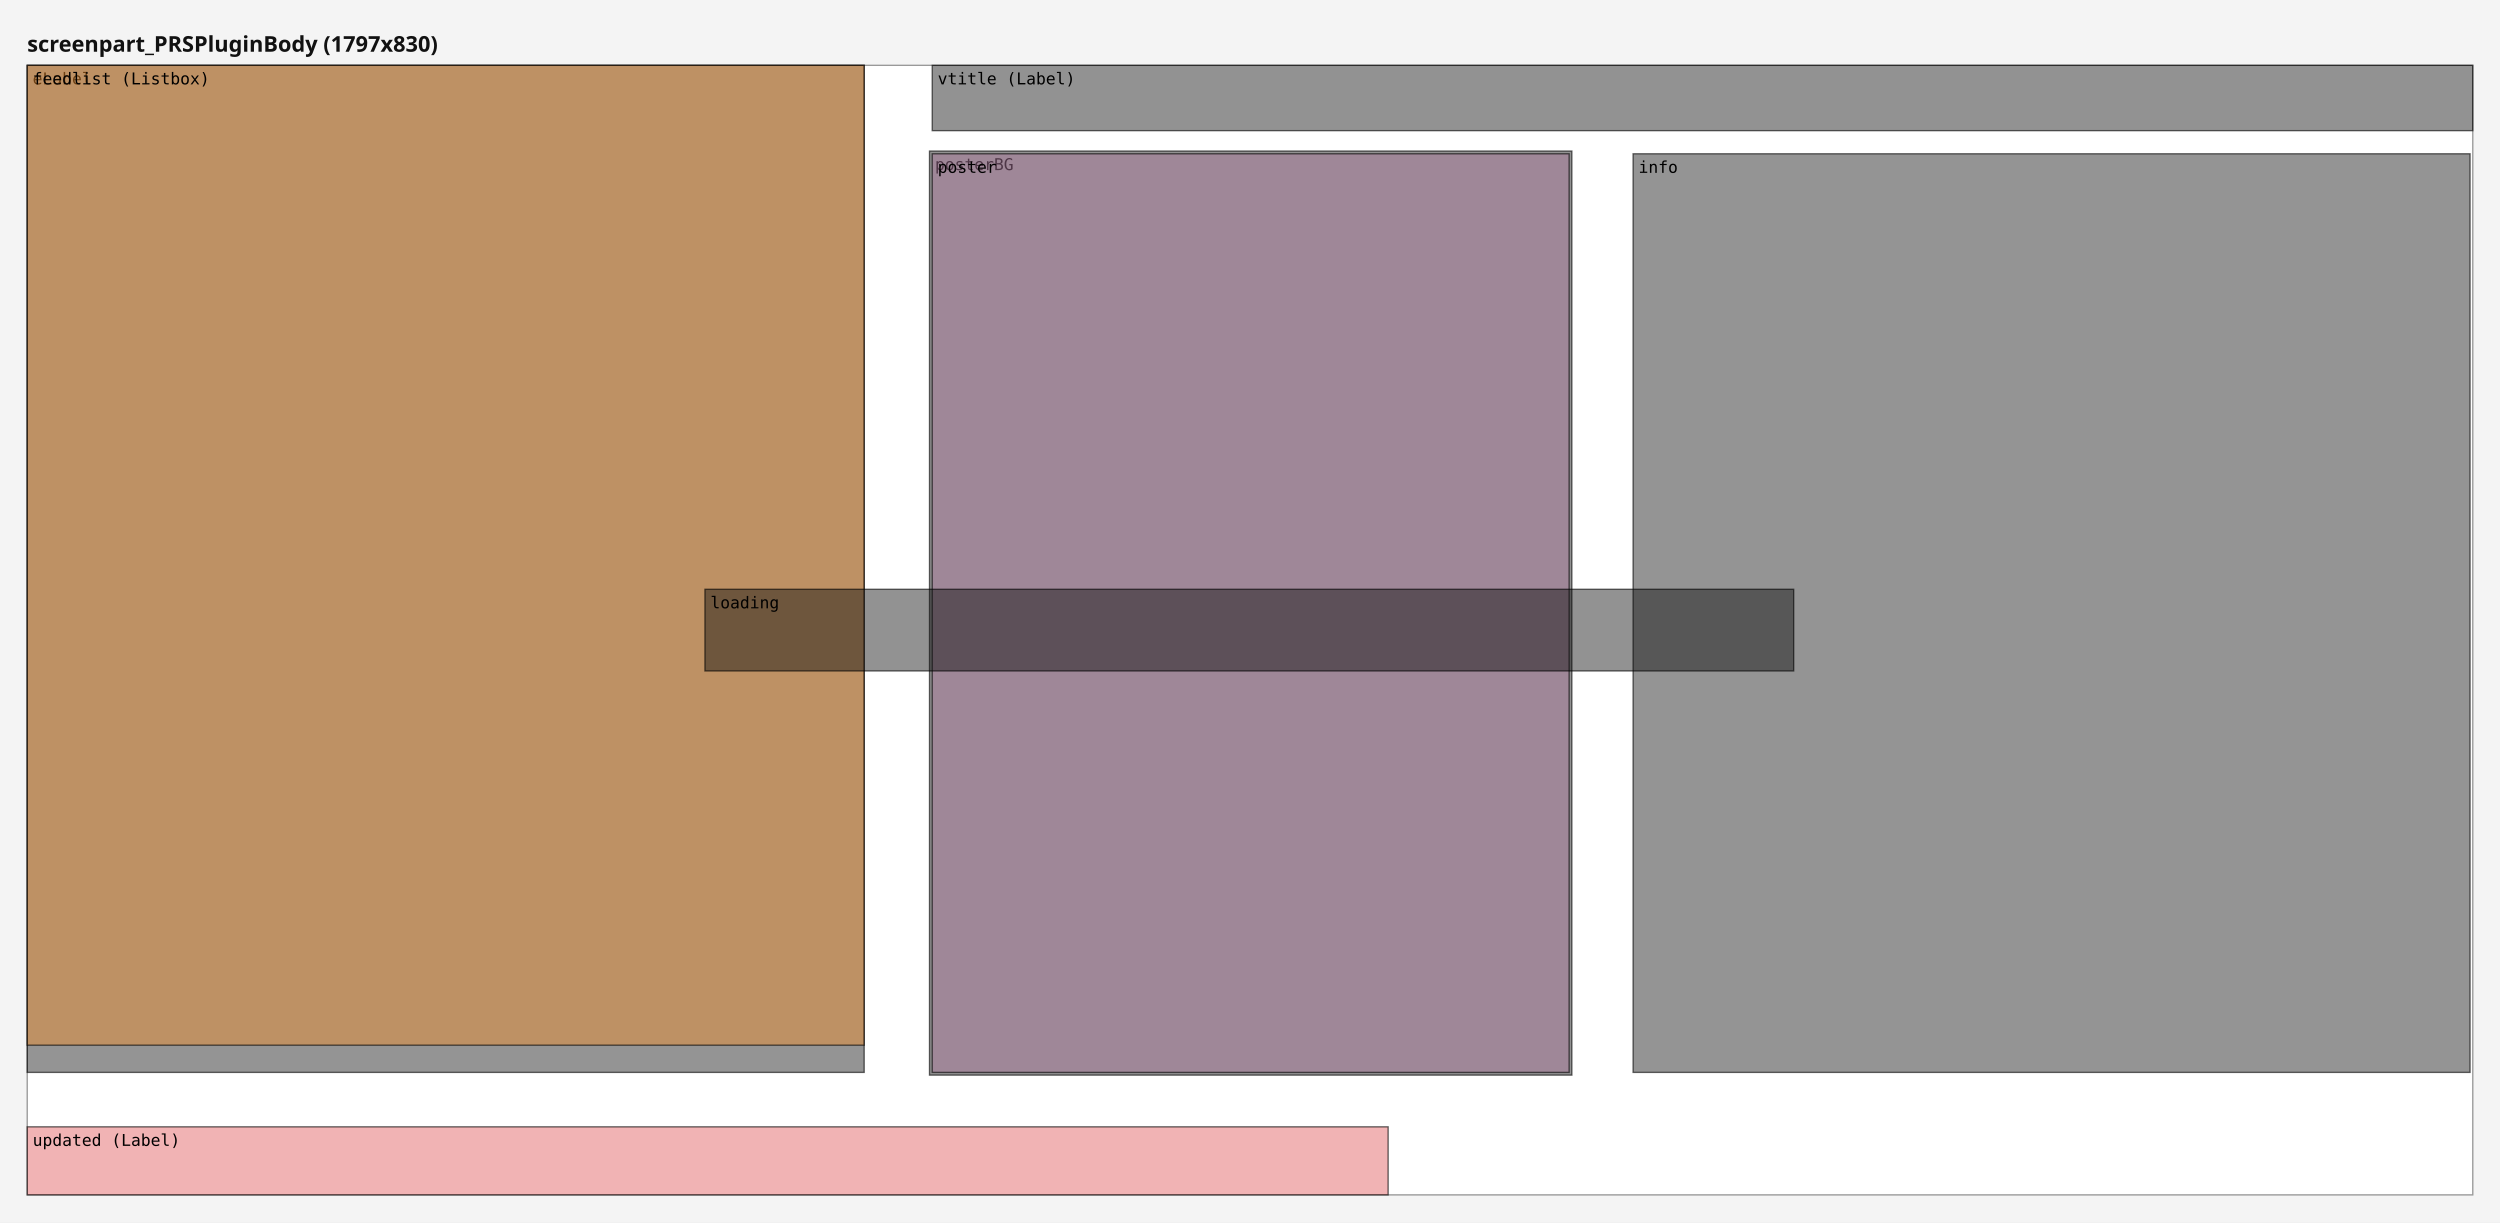
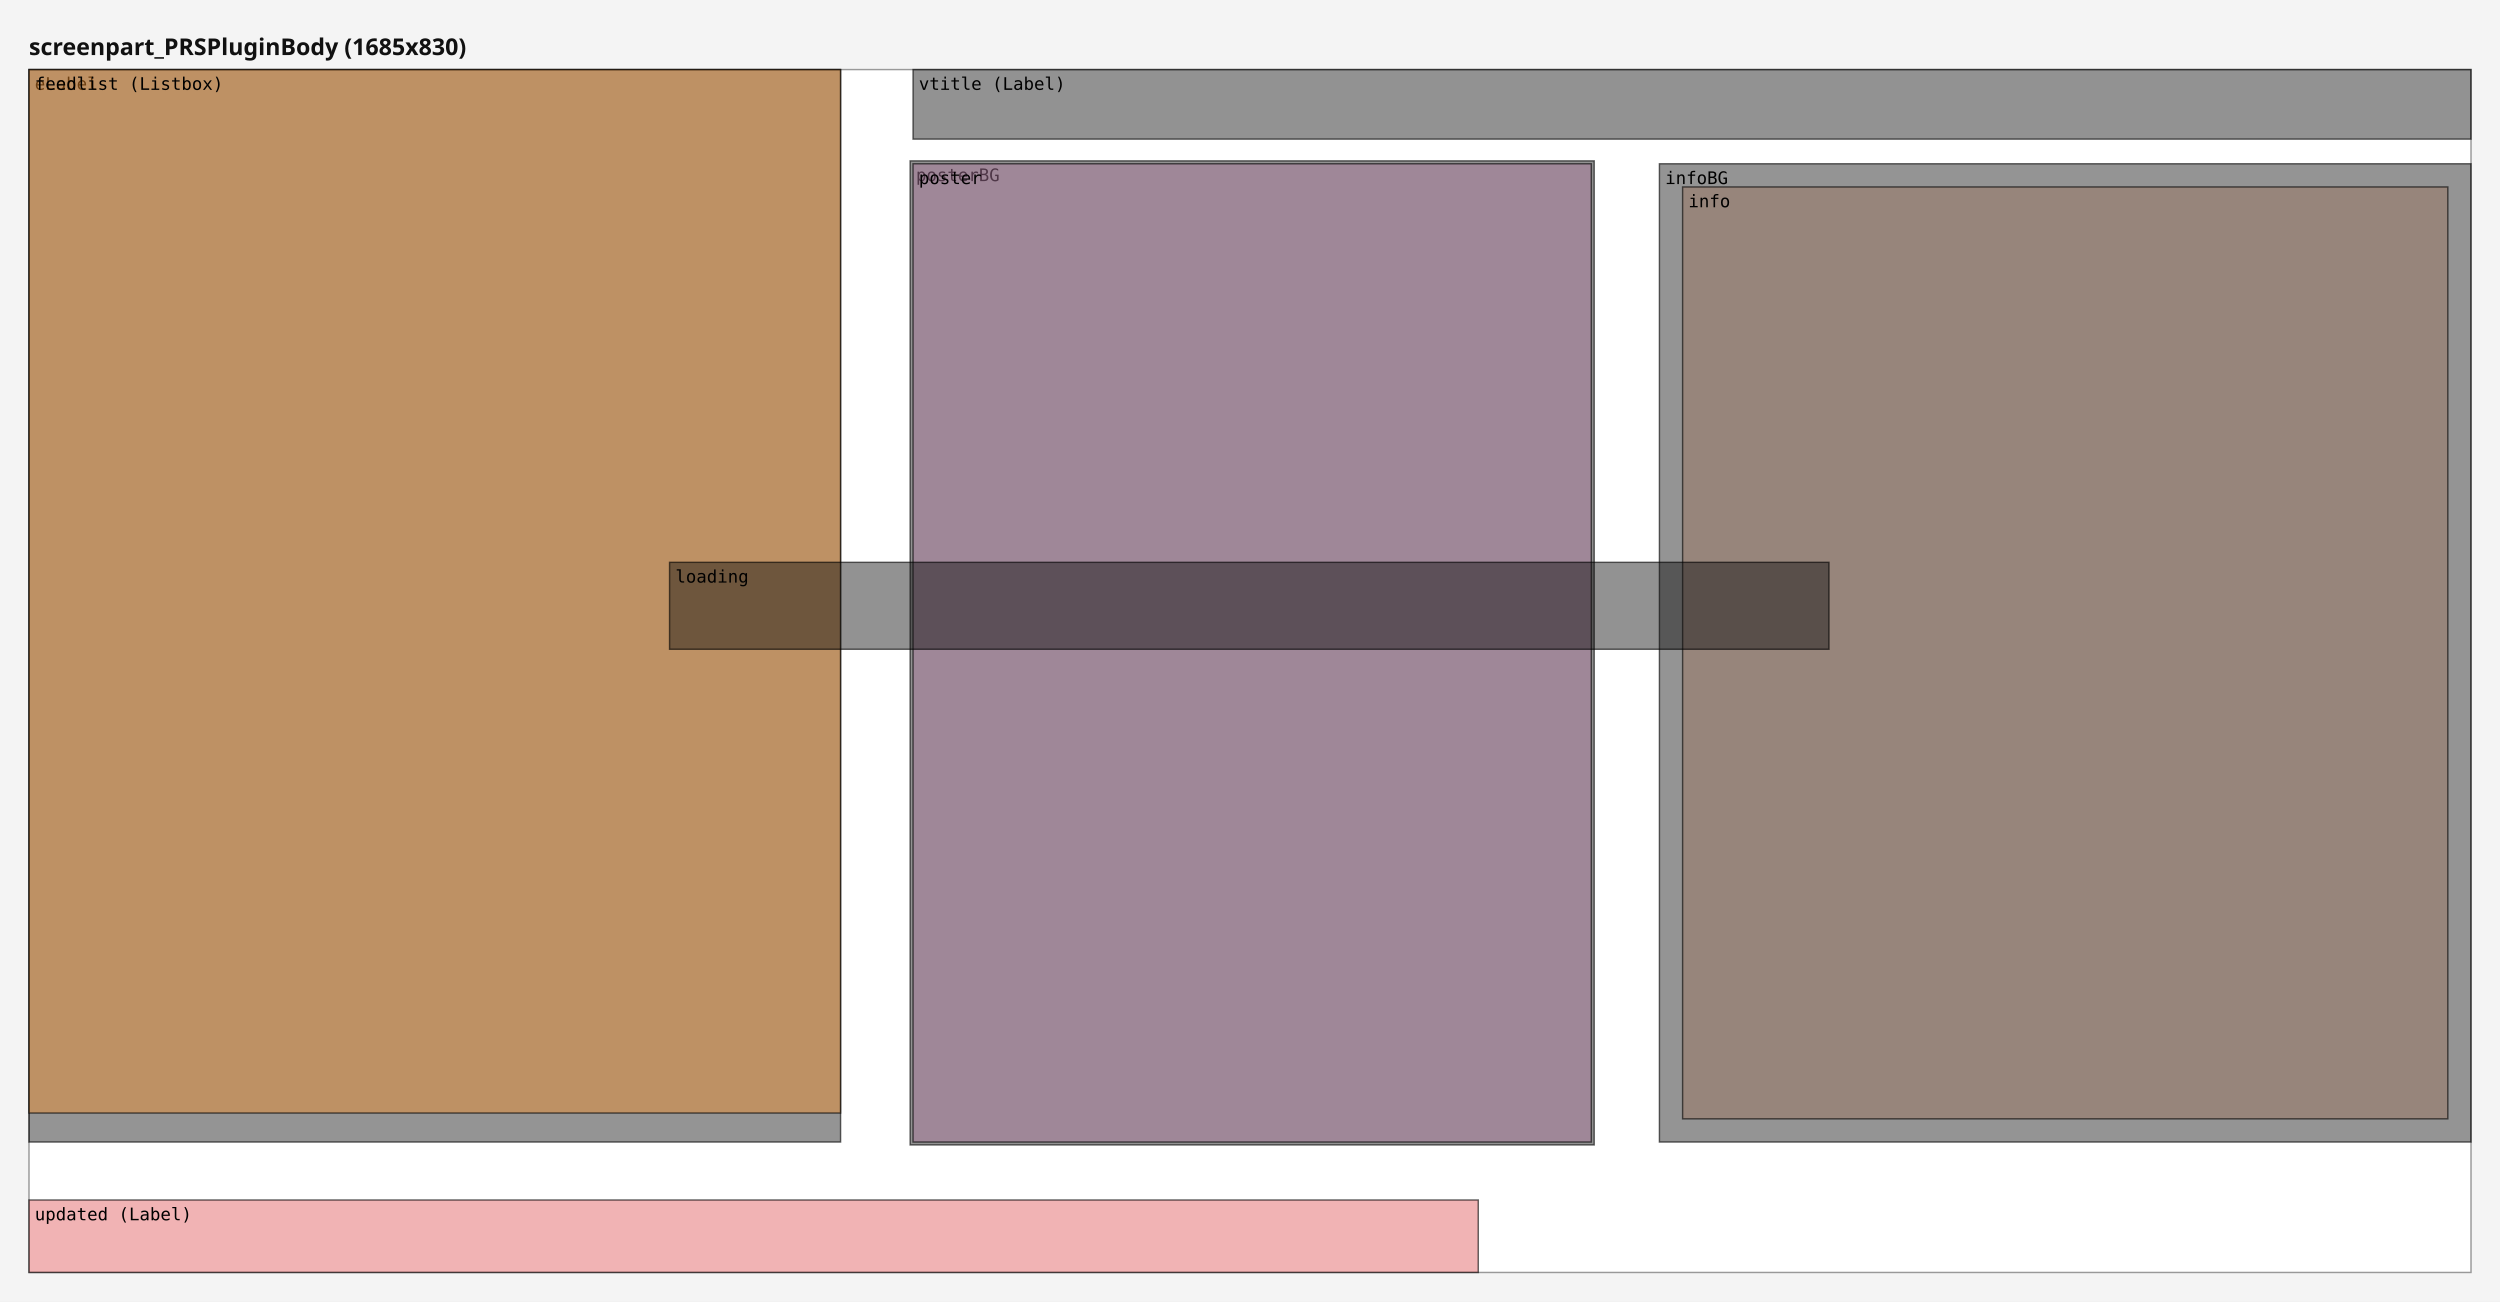
- <svg xmlns="http://www.w3.org/2000/svg" width="1837" height="898" viewBox="0 0 1837 898">
-   <rect x="0" y="0" width="1837" height="898" fill="#f4f4f4" />
-   <text x="20" y="38" font-family="sans-serif" font-size="16" font-weight="bold" fill="#111111">screenpart_PRSPluginBody (1797x830)</text>
+ <svg xmlns="http://www.w3.org/2000/svg" width="1725" height="898" viewBox="0 0 1725 898">
+   <rect x="0" y="0" width="1725" height="898" fill="#f4f4f4" />
+   <text x="20" y="38" font-family="sans-serif" font-size="16" font-weight="bold" fill="#111111">screenpart_PRSPluginBody (1685x830)</text>
  <g data-screen="0" transform="translate(20,48)">
-     <rect x="0" y="0" width="1797" height="830" fill="#ffffff" stroke="#999999" stroke-width="1" />
+     <rect x="0" y="0" width="1685" height="830" fill="#ffffff" stroke="#999999" stroke-width="1" />
    <g>
-       <rect data-ref="0:0" x="0" y="0" width="615" height="740" fill="#121212" fill-opacity="0.45" stroke="#000000" stroke-opacity="0.6" stroke-width="1" />
+       <rect data-ref="0:7" x="1125" y="65" width="560" height="675" fill="#121212" fill-opacity="0.45" stroke="#000000" stroke-opacity="0.6" stroke-width="1" />
+       <text x="1129" y="79" font-family="monospace" font-size="12" fill="#000000">infoBG</text>
+     </g>
+     <g>
+       <rect data-ref="0:0" x="0" y="0" width="560" height="740" fill="#121212" fill-opacity="0.45" stroke="#000000" stroke-opacity="0.6" stroke-width="1" />
      <text x="4" y="14" font-family="monospace" font-size="12" fill="#000000">eLabel</text>
    </g>
    <g>
-       <rect data-ref="0:5" x="663" y="63" width="472" height="679" fill="#0e0e0e" fill-opacity="0.45" stroke="#000000" stroke-opacity="0.6" stroke-width="1" />
-       <text x="667" y="77" font-family="monospace" font-size="12" fill="#000000">posterBG</text>
+       <rect data-ref="0:5" x="608" y="63" width="472" height="679" fill="#0e0e0e" fill-opacity="0.45" stroke="#000000" stroke-opacity="0.6" stroke-width="1" />
+       <text x="612" y="77" font-family="monospace" font-size="12" fill="#000000">posterBG</text>
    </g>
    <g>
-       <rect data-ref="0:1" x="0" y="0" width="615" height="720" fill="#f28e2b" fill-opacity="0.45" stroke="#000000" stroke-opacity="0.6" stroke-width="1" />
+       <rect data-ref="0:1" x="0" y="0" width="560" height="720" fill="#f28e2b" fill-opacity="0.45" stroke="#000000" stroke-opacity="0.6" stroke-width="1" />
      <text x="4" y="14" font-family="monospace" font-size="12" fill="#000000">feedlist (Listbox)</text>
    </g>
    <g>
      <rect data-ref="0:2" x="0" y="780" width="1000" height="50" fill="#e15759" fill-opacity="0.45" stroke="#000000" stroke-opacity="0.6" stroke-width="1" />
      <text x="4" y="794" font-family="monospace" font-size="12" fill="#000000">updated (Label)</text>
    </g>
    <g>
-       <rect data-ref="0:4" x="665" y="0" width="1132" height="48" fill="#0e0e0e" fill-opacity="0.45" stroke="#000000" stroke-opacity="0.6" stroke-width="1" />
-       <text x="669" y="14" font-family="monospace" font-size="12" fill="#000000">vtitle (Label)</text>
+       <rect data-ref="0:4" x="610" y="0" width="1075" height="48" fill="#0e0e0e" fill-opacity="0.45" stroke="#000000" stroke-opacity="0.6" stroke-width="1" />
+       <text x="614" y="14" font-family="monospace" font-size="12" fill="#000000">vtitle (Label)</text>
    </g>
    <g>
-       <rect data-ref="0:6" x="665" y="65" width="468" height="675" fill="#b07aa1" fill-opacity="0.45" stroke="#000000" stroke-opacity="0.6" stroke-width="1" />
-       <text x="669" y="79" font-family="monospace" font-size="12" fill="#000000">poster</text>
+       <rect data-ref="0:6" x="610" y="65" width="468" height="675" fill="#b07aa1" fill-opacity="0.45" stroke="#000000" stroke-opacity="0.6" stroke-width="1" />
+       <text x="614" y="79" font-family="monospace" font-size="12" fill="#000000">poster</text>
    </g>
    <g>
-       <rect data-ref="0:7" x="1180" y="65" width="615" height="675" fill="#121212" fill-opacity="0.45" stroke="#000000" stroke-opacity="0.6" stroke-width="1" />
-       <text x="1184" y="79" font-family="monospace" font-size="12" fill="#000000">info</text>
+       <rect data-ref="0:8" x="1141" y="81" width="528" height="643" fill="#9c755f" fill-opacity="0.45" stroke="#000000" stroke-opacity="0.6" stroke-width="1" />
+       <text x="1145" y="95" font-family="monospace" font-size="12" fill="#000000">info</text>
    </g>
    <g>
-       <rect data-ref="0:3" x="498" y="385" width="800" height="60" fill="#0e0e0e" fill-opacity="0.45" stroke="#000000" stroke-opacity="0.6" stroke-width="1" />
-       <text x="502" y="399" font-family="monospace" font-size="12" fill="#000000">loading</text>
+       <rect data-ref="0:3" x="442" y="340" width="800" height="60" fill="#0e0e0e" fill-opacity="0.45" stroke="#000000" stroke-opacity="0.6" stroke-width="1" />
+       <text x="446" y="354" font-family="monospace" font-size="12" fill="#000000">loading</text>
    </g>
  </g>
</svg>
